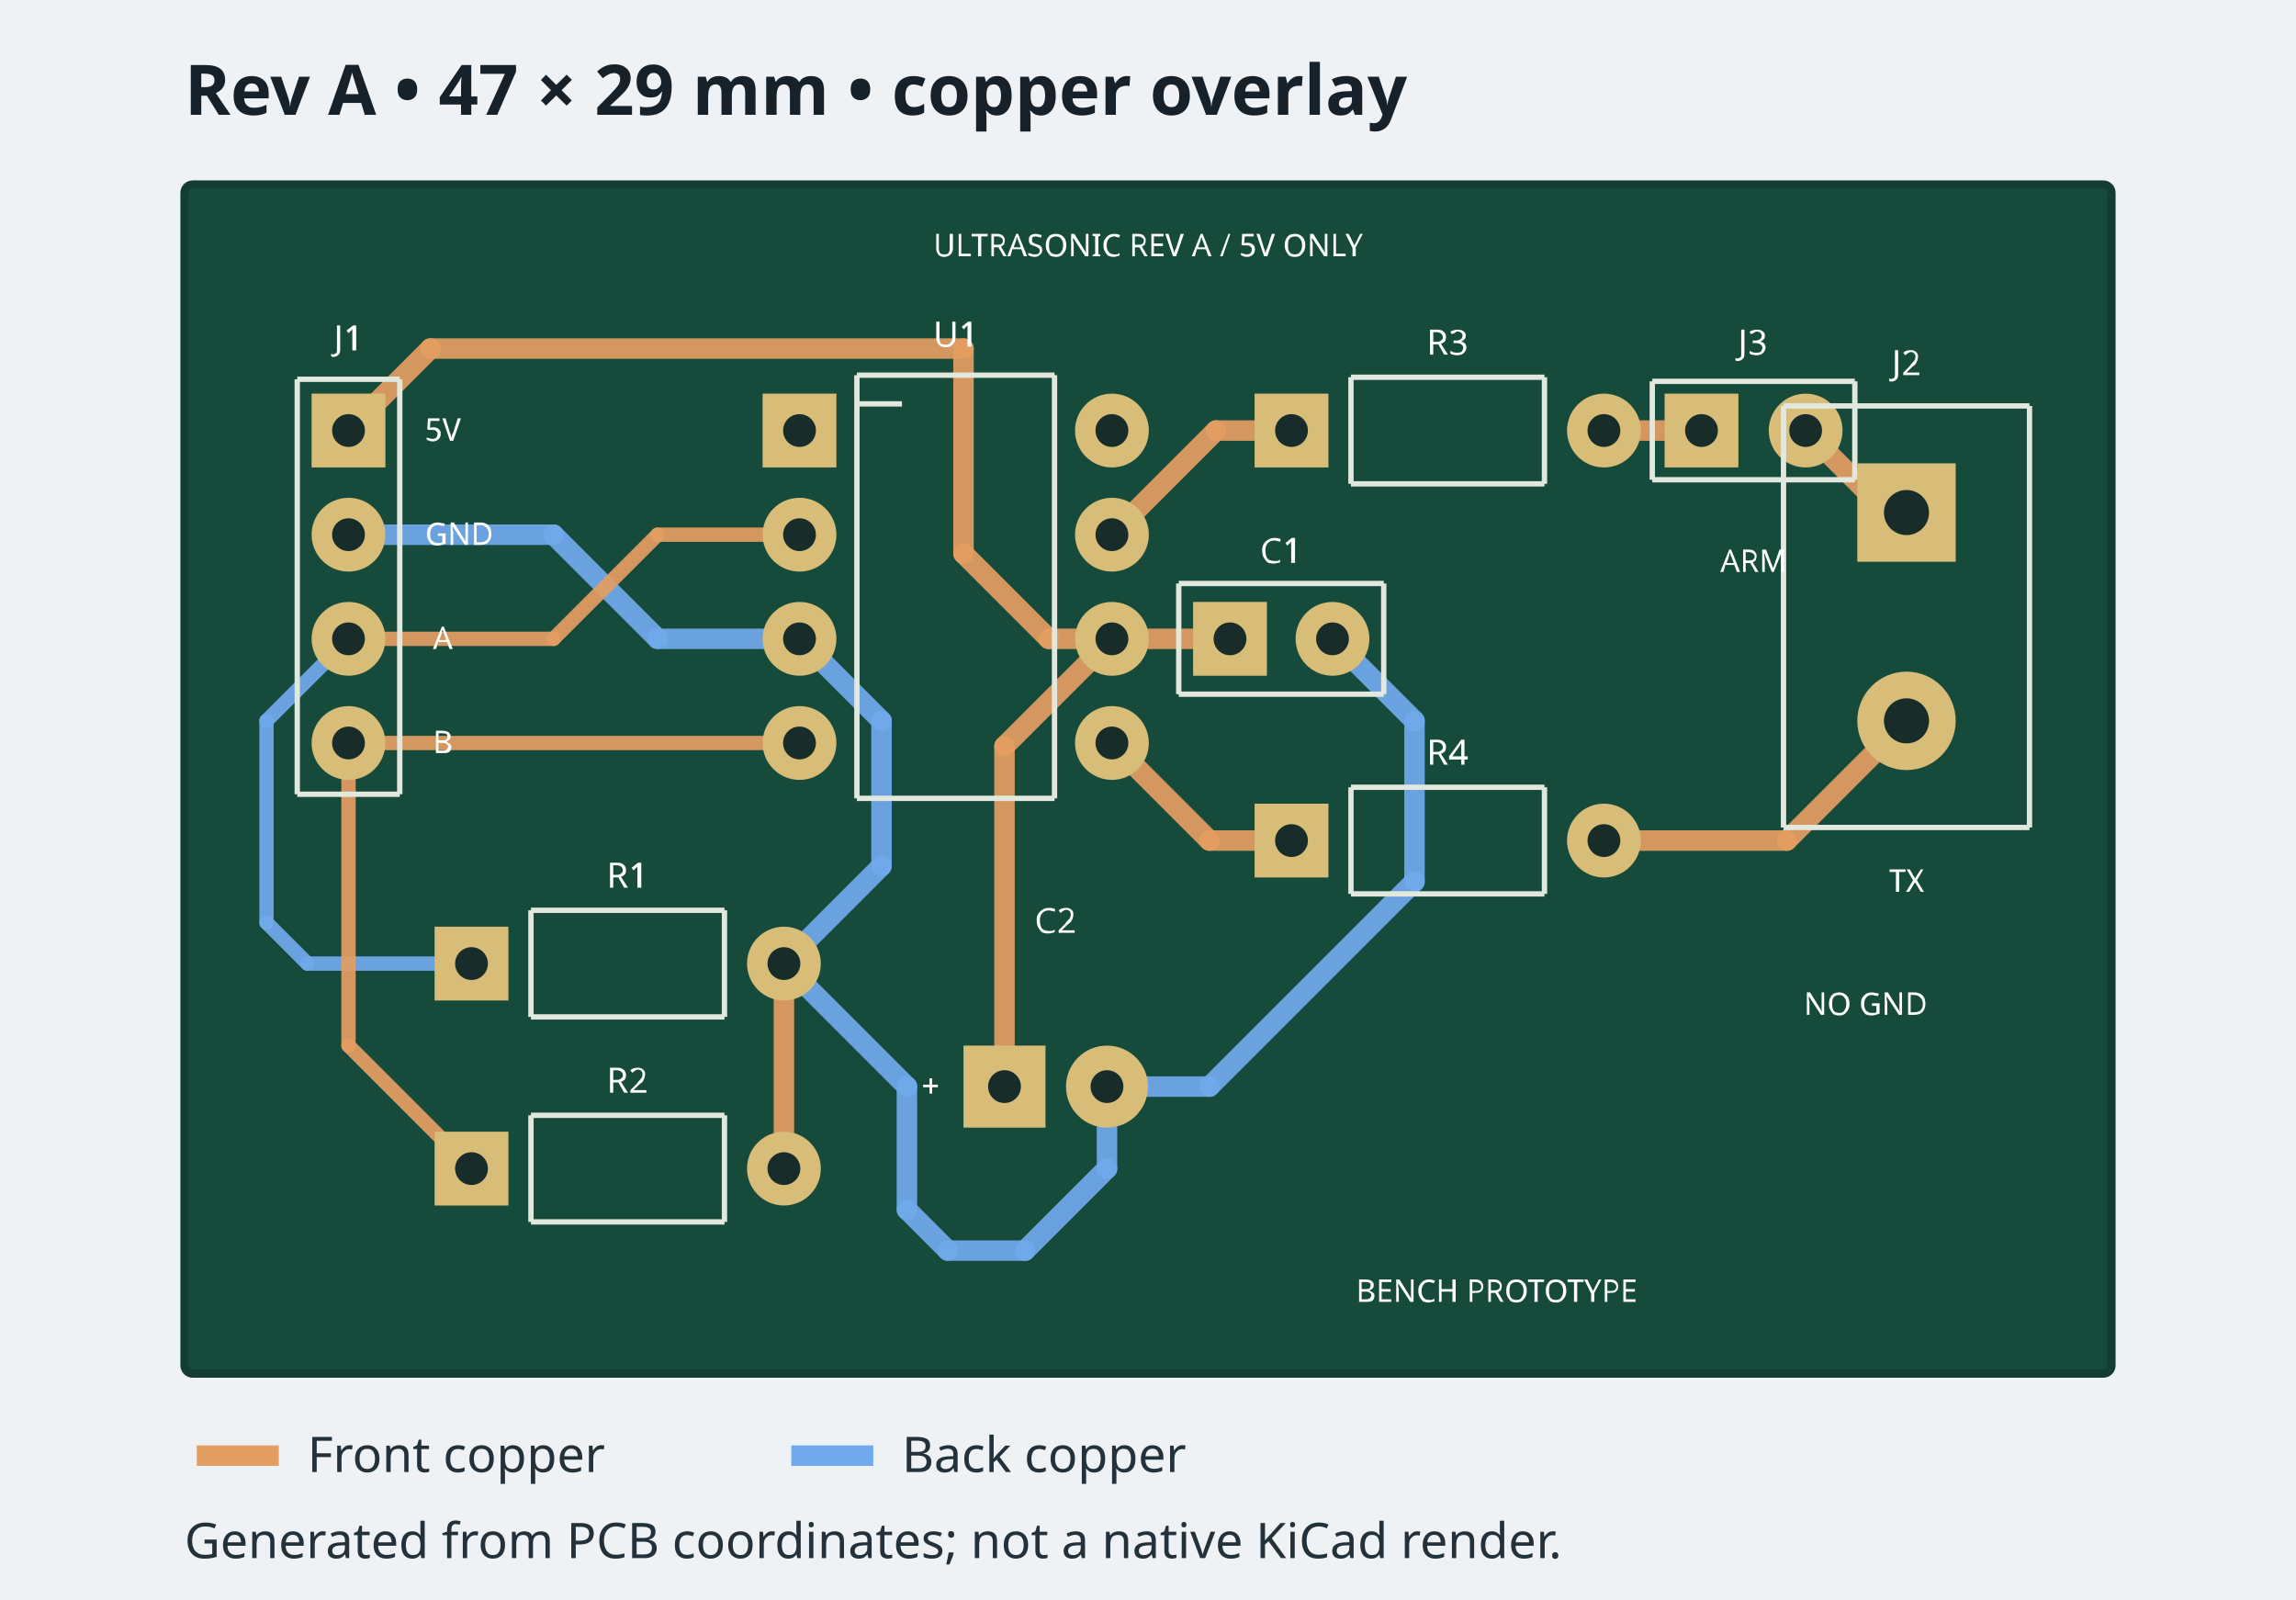
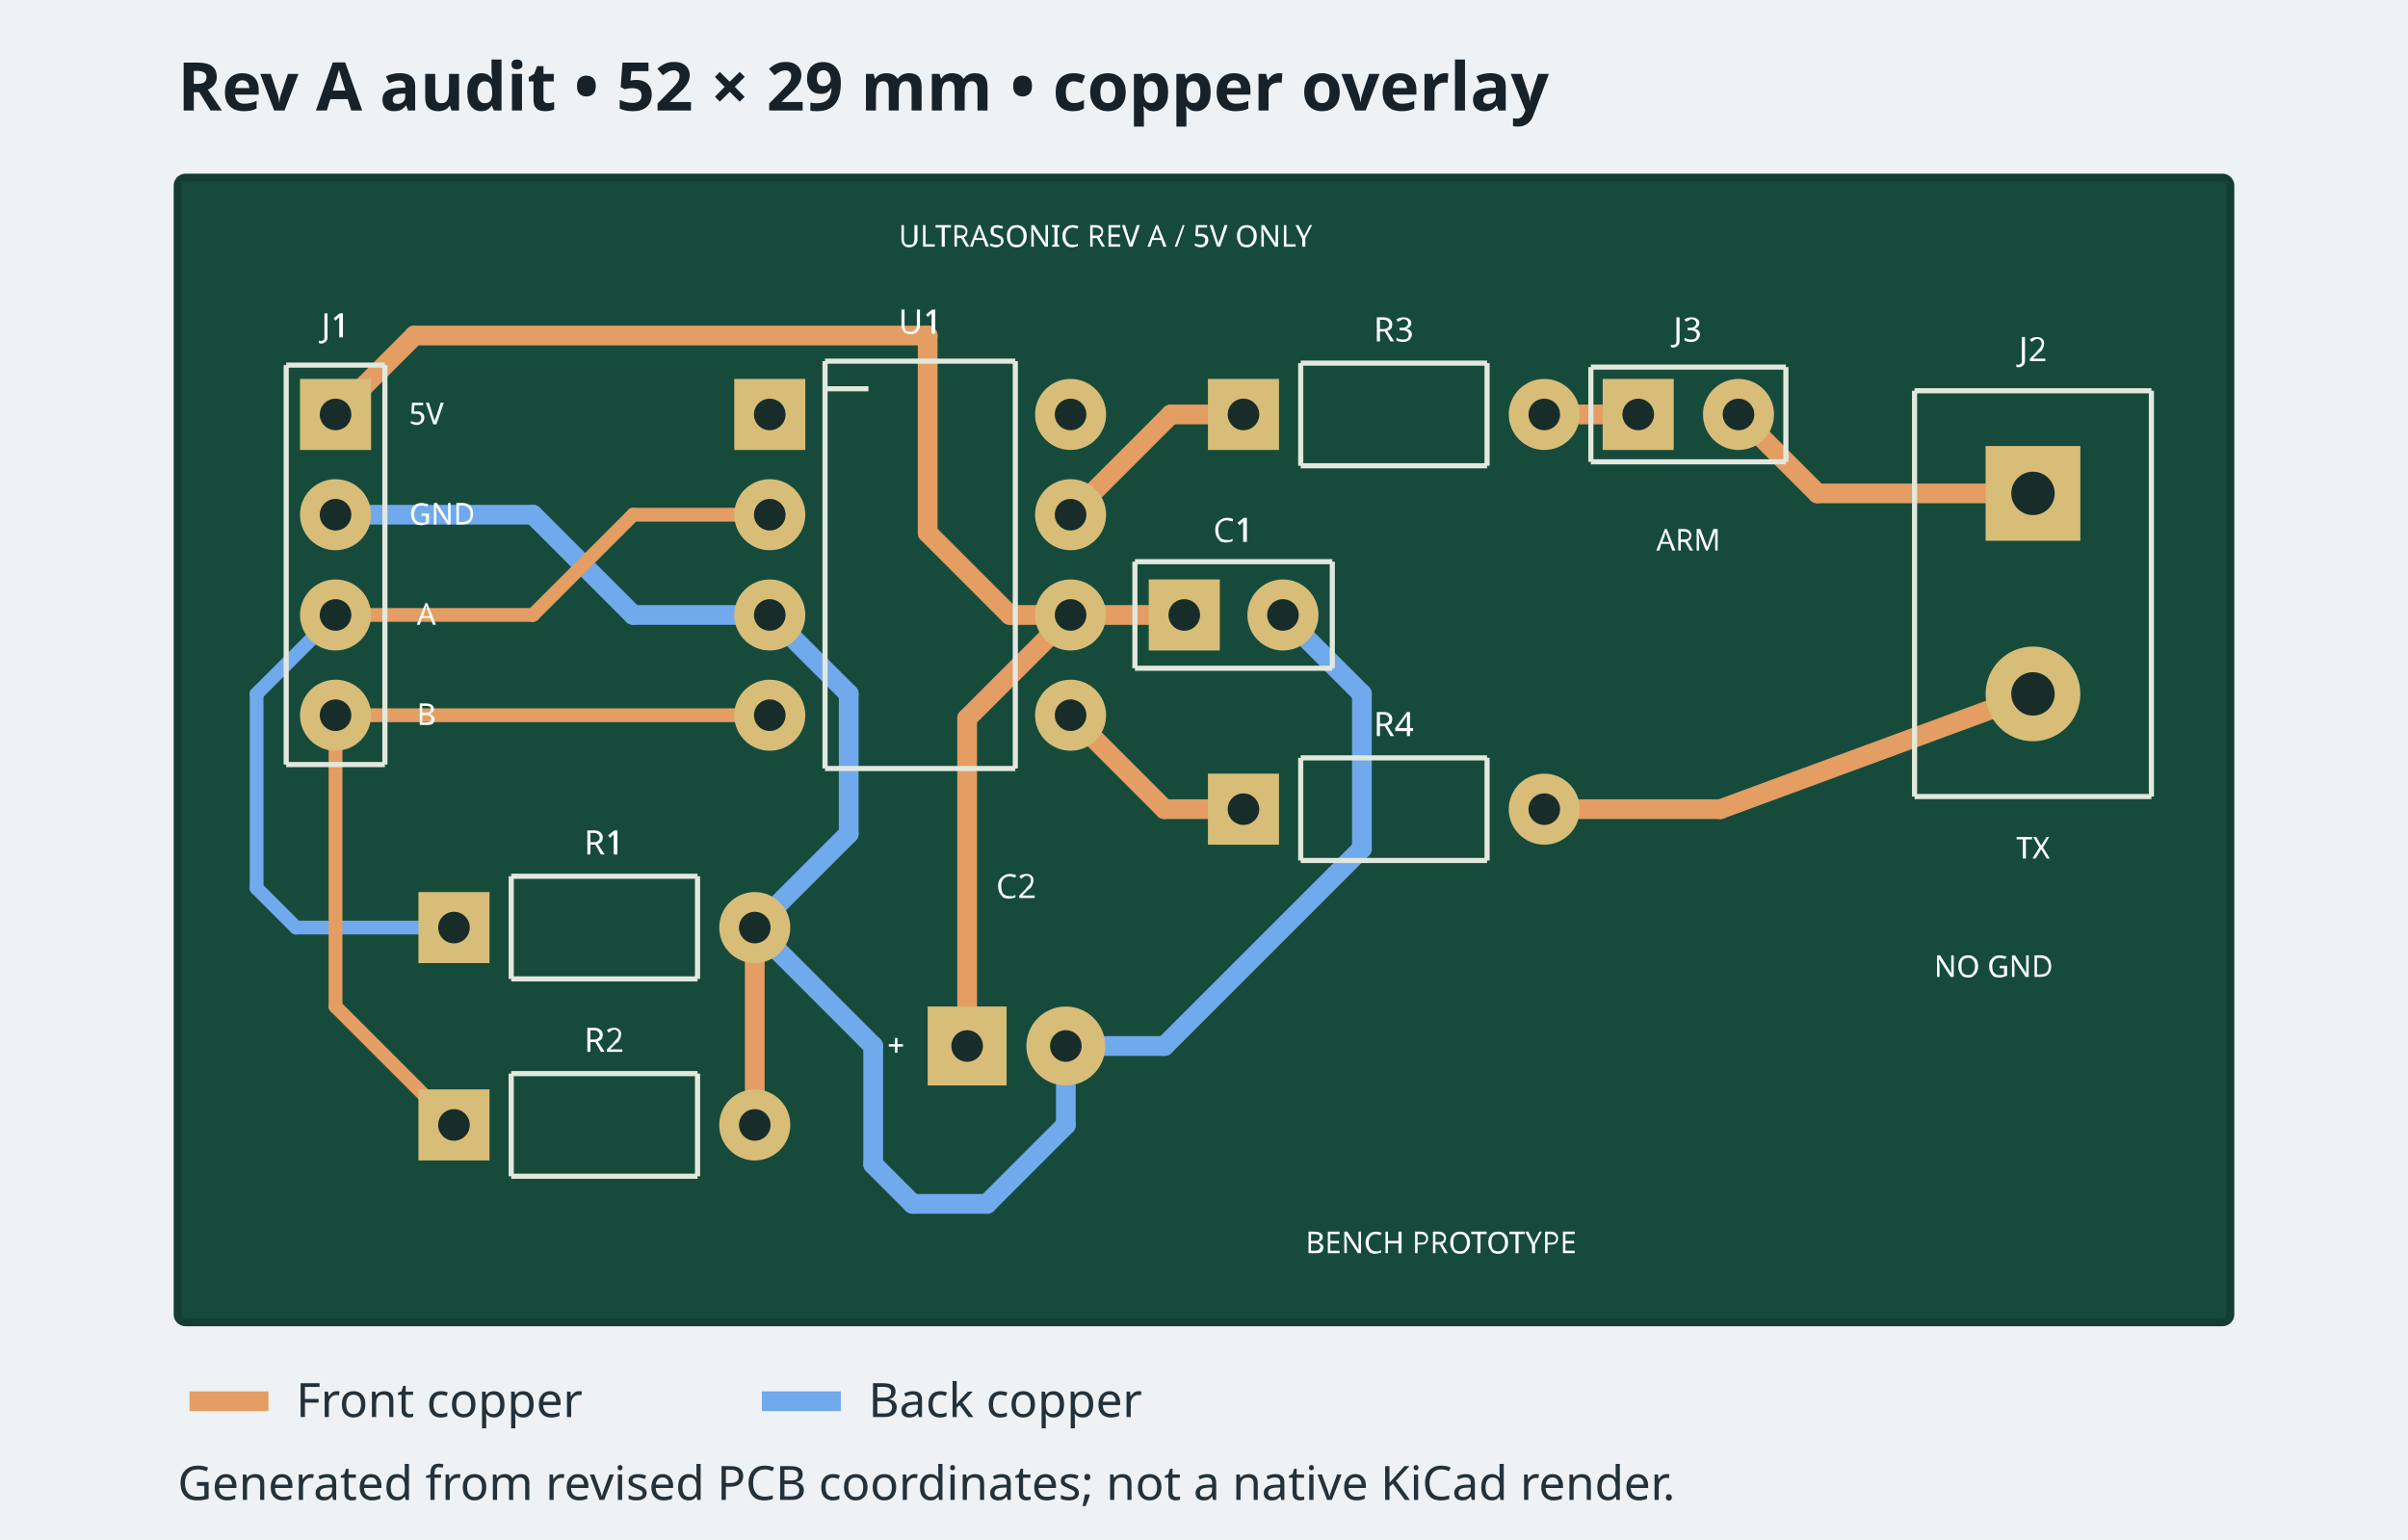
- <svg xmlns="http://www.w3.org/2000/svg" viewBox="0 0 560 390">
-   <rect width="560" height="390" fill="#eef2f4" />
-   <text x="45" y="28" font-family="sans-serif" font-size="17" font-weight="bold" fill="#17212a">Rev A • 47 × 29 mm • copper overlay</text>
+ <svg xmlns="http://www.w3.org/2000/svg" viewBox="0 0 610 390">
+   <rect width="610" height="390" fill="#eef2f4" />
+   <text x="45" y="28" font-family="sans-serif" font-size="17" font-weight="bold" fill="#17212a">Rev A audit • 52 × 29 mm • copper overlay</text>
  <g transform="translate(45 45) scale(10) translate(-50 -48)">
-     <rect x="50" y="48" width="47" height="29" rx=".2" fill="#164b3c" stroke="#133d30" stroke-width=".2" />
-     <path d="M53 67L57 67" stroke="#70a9ec" stroke-width="0.35" fill="none" stroke-linecap="round" opacity=".92" />
-     <path d="M52 66L53 67" stroke="#70a9ec" stroke-width="0.35" fill="none" stroke-linecap="round" opacity=".92" />
-     <path d="M52 61.08L52 66" stroke="#70a9ec" stroke-width="0.35" fill="none" stroke-linecap="round" opacity=".92" />
-     <path d="M54 59.08L52 61.08" stroke="#70a9ec" stroke-width="0.35" fill="none" stroke-linecap="round" opacity=".92" />
-     <path d="M75 70L72.5 70" stroke="#70a9ec" stroke-width="0.5" fill="none" stroke-linecap="round" opacity=".92" />
-     <path d="M80 65L75 70" stroke="#70a9ec" stroke-width="0.5" fill="none" stroke-linecap="round" opacity=".92" />
-     <path d="M80 61.08L80 65" stroke="#70a9ec" stroke-width="0.5" fill="none" stroke-linecap="round" opacity=".92" />
-     <path d="M78 59.08L80 61.08" stroke="#70a9ec" stroke-width="0.5" fill="none" stroke-linecap="round" opacity=".92" />
-     <path d="M72.5 72L72.5 70" stroke="#70a9ec" stroke-width="0.5" fill="none" stroke-linecap="round" opacity=".92" />
-     <path d="M70.5 74L72.5 72" stroke="#70a9ec" stroke-width="0.5" fill="none" stroke-linecap="round" opacity=".92" />
-     <path d="M68.62 74L70.5 74" stroke="#70a9ec" stroke-width="0.5" fill="none" stroke-linecap="round" opacity=".92" />
-     <path d="M67.62 73L68.62 74" stroke="#70a9ec" stroke-width="0.5" fill="none" stroke-linecap="round" opacity=".92" />
-     <path d="M67.62 70L67.62 73" stroke="#70a9ec" stroke-width="0.5" fill="none" stroke-linecap="round" opacity=".92" />
-     <path d="M64.62 67L67.62 70" stroke="#70a9ec" stroke-width="0.5" fill="none" stroke-linecap="round" opacity=".92" />
-     <path d="M67 64.62L64.62 67" stroke="#70a9ec" stroke-width="0.5" fill="none" stroke-linecap="round" opacity=".92" />
-     <path d="M67 61.08L67 64.62" stroke="#70a9ec" stroke-width="0.5" fill="none" stroke-linecap="round" opacity=".92" />
-     <path d="M65 59.08L67 61.08" stroke="#70a9ec" stroke-width="0.5" fill="none" stroke-linecap="round" opacity=".92" />
-     <path d="M61.54 59.08L65 59.08" stroke="#70a9ec" stroke-width="0.5" fill="none" stroke-linecap="round" opacity=".92" />
-     <path d="M59 56.54L61.54 59.08" stroke="#70a9ec" stroke-width="0.5" fill="none" stroke-linecap="round" opacity=".92" />
-     <path d="M54 56.54L59 56.54" stroke="#70a9ec" stroke-width="0.5" fill="none" stroke-linecap="round" opacity=".92" />
-     <path d="M54 54L56 52" stroke="#e49d62" stroke-width="0.5" fill="none" stroke-linecap="round" opacity=".92" />
-     <path d="M56 52L69 52" stroke="#e49d62" stroke-width="0.5" fill="none" stroke-linecap="round" opacity=".92" />
-     <path d="M69 52L69 57" stroke="#e49d62" stroke-width="0.5" fill="none" stroke-linecap="round" opacity=".92" />
-     <path d="M69 57L71.08 59.08" stroke="#e49d62" stroke-width="0.5" fill="none" stroke-linecap="round" opacity=".92" />
-     <path d="M71.08 59.08L72.62 59.08" stroke="#e49d62" stroke-width="0.5" fill="none" stroke-linecap="round" opacity=".92" />
-     <path d="M72.62 59.08L75.5 59.08" stroke="#e49d62" stroke-width="0.5" fill="none" stroke-linecap="round" opacity=".92" />
-     <path d="M72.62 59.08L70 61.7" stroke="#e49d62" stroke-width="0.5" fill="none" stroke-linecap="round" opacity=".92" />
-     <path d="M70 61.7L70 70" stroke="#e49d62" stroke-width="0.5" fill="none" stroke-linecap="round" opacity=".92" />
-     <path d="M64.62 67L64.62 72" stroke="#e49d62" stroke-width="0.5" fill="none" stroke-linecap="round" opacity=".92" />
-     <path d="M54 59.08L59 59.08" stroke="#e49d62" stroke-width="0.35" fill="none" stroke-linecap="round" opacity=".92" />
-     <path d="M59 59.08L61.54 56.54" stroke="#e49d62" stroke-width="0.35" fill="none" stroke-linecap="round" opacity=".92" />
-     <path d="M61.54 56.54L65 56.54" stroke="#e49d62" stroke-width="0.35" fill="none" stroke-linecap="round" opacity=".92" />
-     <path d="M54 61.62L65 61.62" stroke="#e49d62" stroke-width="0.35" fill="none" stroke-linecap="round" opacity=".92" />
-     <path d="M54 61.62L54 69" stroke="#e49d62" stroke-width="0.35" fill="none" stroke-linecap="round" opacity=".92" />
-     <path d="M54 69L57 72" stroke="#e49d62" stroke-width="0.35" fill="none" stroke-linecap="round" opacity=".92" />
-     <path d="M72.62 56.54L75.16 54" stroke="#e49d62" stroke-width="0.5" fill="none" stroke-linecap="round" opacity=".92" />
-     <path d="M75.16 54L77 54" stroke="#e49d62" stroke-width="0.5" fill="none" stroke-linecap="round" opacity=".92" />
-     <path d="M72.62 61.62L75 64" stroke="#e49d62" stroke-width="0.5" fill="none" stroke-linecap="round" opacity=".92" />
-     <path d="M75 64L77 64" stroke="#e49d62" stroke-width="0.5" fill="none" stroke-linecap="round" opacity=".92" />
-     <path d="M84.62 54L87 54" stroke="#e49d62" stroke-width="0.5" fill="none" stroke-linecap="round" opacity=".92" />
-     <path d="M89.54 54L91.54 56" stroke="#e49d62" stroke-width="0.5" fill="none" stroke-linecap="round" opacity=".92" />
-     <path d="M91.54 56L92 56" stroke="#e49d62" stroke-width="0.5" fill="none" stroke-linecap="round" opacity=".92" />
-     <path d="M84.62 64L89.08 64" stroke="#e49d62" stroke-width="0.5" fill="none" stroke-linecap="round" opacity=".92" />
-     <path d="M89.08 64L92 61.08" stroke="#e49d62" stroke-width="0.5" fill="none" stroke-linecap="round" opacity=".92" />
+     <rect x="50" y="48" width="52" height="29" rx=".2" fill="#164b3c" stroke="#133d30" stroke-width=".2" />
+     <path d="M54 54L56 52" stroke="#e49d62" stroke-width="0.5" fill="none" stroke-linecap="round" />
+     <path d="M56 52L69 52" stroke="#e49d62" stroke-width="0.5" fill="none" stroke-linecap="round" />
+     <path d="M69 52L69 57" stroke="#e49d62" stroke-width="0.5" fill="none" stroke-linecap="round" />
+     <path d="M69 57L71.08 59.08" stroke="#e49d62" stroke-width="0.5" fill="none" stroke-linecap="round" />
+     <path d="M71.08 59.08L72.62 59.08" stroke="#e49d62" stroke-width="0.5" fill="none" stroke-linecap="round" />
+     <path d="M72.62 59.08L75.5 59.08" stroke="#e49d62" stroke-width="0.5" fill="none" stroke-linecap="round" />
+     <path d="M72.62 59.08L70 61.7" stroke="#e49d62" stroke-width="0.5" fill="none" stroke-linecap="round" />
+     <path d="M70 61.7L70 70" stroke="#e49d62" stroke-width="0.5" fill="none" stroke-linecap="round" />
+     <path d="M54 56.54L59 56.54" stroke="#70a9ec" stroke-width="0.5" fill="none" stroke-linecap="round" />
+     <path d="M59 56.54L61.54 59.08" stroke="#70a9ec" stroke-width="0.5" fill="none" stroke-linecap="round" />
+     <path d="M61.54 59.08L65 59.08" stroke="#70a9ec" stroke-width="0.5" fill="none" stroke-linecap="round" />
+     <path d="M65 59.08L67 61.08" stroke="#70a9ec" stroke-width="0.5" fill="none" stroke-linecap="round" />
+     <path d="M67 61.08L67 64.62" stroke="#70a9ec" stroke-width="0.5" fill="none" stroke-linecap="round" />
+     <path d="M67 64.62L64.62 67" stroke="#70a9ec" stroke-width="0.5" fill="none" stroke-linecap="round" />
+     <path d="M64.62 67L64.62 72" stroke="#e49d62" stroke-width="0.5" fill="none" stroke-linecap="round" />
+     <path d="M64.62 67L67.62 70" stroke="#70a9ec" stroke-width="0.5" fill="none" stroke-linecap="round" />
+     <path d="M67.62 70L67.62 73" stroke="#70a9ec" stroke-width="0.5" fill="none" stroke-linecap="round" />
+     <path d="M67.62 73L68.62 74" stroke="#70a9ec" stroke-width="0.5" fill="none" stroke-linecap="round" />
+     <path d="M68.62 74L70.5 74" stroke="#70a9ec" stroke-width="0.5" fill="none" stroke-linecap="round" />
+     <path d="M70.5 74L72.5 72" stroke="#70a9ec" stroke-width="0.5" fill="none" stroke-linecap="round" />
+     <path d="M72.5 72L72.5 70" stroke="#70a9ec" stroke-width="0.5" fill="none" stroke-linecap="round" />
+     <path d="M78 59.08L80 61.08" stroke="#70a9ec" stroke-width="0.5" fill="none" stroke-linecap="round" />
+     <path d="M80 61.08L80 65" stroke="#70a9ec" stroke-width="0.5" fill="none" stroke-linecap="round" />
+     <path d="M80 65L75 70" stroke="#70a9ec" stroke-width="0.5" fill="none" stroke-linecap="round" />
+     <path d="M75 70L72.5 70" stroke="#70a9ec" stroke-width="0.5" fill="none" stroke-linecap="round" />
+     <path d="M54 59.08L59 59.08" stroke="#e49d62" stroke-width="0.35" fill="none" stroke-linecap="round" />
+     <path d="M59 59.08L61.54 56.54" stroke="#e49d62" stroke-width="0.35" fill="none" stroke-linecap="round" />
+     <path d="M61.54 56.54L65 56.54" stroke="#e49d62" stroke-width="0.35" fill="none" stroke-linecap="round" />
+     <path d="M54 59.08L52 61.08" stroke="#70a9ec" stroke-width="0.35" fill="none" stroke-linecap="round" />
+     <path d="M52 61.08L52 66" stroke="#70a9ec" stroke-width="0.35" fill="none" stroke-linecap="round" />
+     <path d="M52 66L53 67" stroke="#70a9ec" stroke-width="0.35" fill="none" stroke-linecap="round" />
+     <path d="M53 67L57 67" stroke="#70a9ec" stroke-width="0.35" fill="none" stroke-linecap="round" />
+     <path d="M54 61.62L65 61.62" stroke="#e49d62" stroke-width="0.35" fill="none" stroke-linecap="round" />
+     <path d="M54 61.62L54 69" stroke="#e49d62" stroke-width="0.35" fill="none" stroke-linecap="round" />
+     <path d="M54 69L57 72" stroke="#e49d62" stroke-width="0.35" fill="none" stroke-linecap="round" />
+     <path d="M72.62 56.54L75.16 54" stroke="#e49d62" stroke-width="0.5" fill="none" stroke-linecap="round" />
+     <path d="M75.16 54L77 54" stroke="#e49d62" stroke-width="0.5" fill="none" stroke-linecap="round" />
+     <path d="M72.62 61.62L75 64" stroke="#e49d62" stroke-width="0.5" fill="none" stroke-linecap="round" />
+     <path d="M75 64L77 64" stroke="#e49d62" stroke-width="0.5" fill="none" stroke-linecap="round" />
+     <path d="M84.62 54L87 54" stroke="#e49d62" stroke-width="0.5" fill="none" stroke-linecap="round" />
+     <path d="M89.54 54L91.54 56" stroke="#e49d62" stroke-width="0.5" fill="none" stroke-linecap="round" />
+     <path d="M91.54 56L97 56" stroke="#e49d62" stroke-width="0.5" fill="none" stroke-linecap="round" />
+     <path d="M84.62 64L89.08 64" stroke="#e49d62" stroke-width="0.5" fill="none" stroke-linecap="round" />
+     <path d="M89.08 64L97 61.08" stroke="#e49d62" stroke-width="0.5" fill="none" stroke-linecap="round" />
    <g transform="translate(54 54)">
      <path d="M-1.25 -1.25L1.25 -1.25" stroke="#e3e8df" stroke-width=".13" />
      <path d="M1.25 -1.25L1.25 8.87" stroke="#e3e8df" stroke-width=".13" />
      <path d="M1.25 8.87L-1.25 8.87" stroke="#e3e8df" stroke-width=".13" />
      <path d="M-1.25 8.87L-1.25 -1.25" stroke="#e3e8df" stroke-width=".13" />
      <rect x="-0.9" y="-0.9" width="1.8" height="1.8" fill="#d7bd78" />
      <circle cx="0" cy="0" r="0.4" fill="#182d29" />
      <circle cx="0" cy="2.54" r="0.9" fill="#d7bd78" />
      <circle cx="0" cy="2.54" r="0.4" fill="#182d29" />
      <circle cx="0" cy="5.08" r="0.9" fill="#d7bd78" />
      <circle cx="0" cy="5.08" r="0.4" fill="#182d29" />
      <circle cx="0" cy="7.62" r="0.9" fill="#d7bd78" />
      <circle cx="0" cy="7.62" r="0.4" fill="#182d29" />
      <text x="0" y="-1.95" font-family="sans-serif" font-size=".85" fill="white" text-anchor="middle">J1</text>
    </g>
    <g transform="translate(65 54)">
      <path d="M1.4 -1.35L6.22 -1.35" stroke="#e3e8df" stroke-width=".13" />
      <path d="M6.22 -1.35L6.22 8.97" stroke="#e3e8df" stroke-width=".13" />
      <path d="M6.22 8.97L1.4 8.97" stroke="#e3e8df" stroke-width=".13" />
      <path d="M1.4 8.97L1.4 -1.35" stroke="#e3e8df" stroke-width=".13" />
      <path d="M1.4 -0.65L2.5 -0.65" stroke="#e3e8df" stroke-width=".13" />
      <rect x="-0.9" y="-0.9" width="1.8" height="1.8" fill="#d7bd78" />
      <circle cx="0" cy="0" r="0.4" fill="#182d29" />
      <circle cx="0" cy="2.54" r="0.9" fill="#d7bd78" />
      <circle cx="0" cy="2.54" r="0.4" fill="#182d29" />
      <circle cx="0" cy="5.08" r="0.9" fill="#d7bd78" />
      <circle cx="0" cy="5.08" r="0.4" fill="#182d29" />
      <circle cx="0" cy="7.62" r="0.9" fill="#d7bd78" />
      <circle cx="0" cy="7.62" r="0.4" fill="#182d29" />
      <circle cx="7.62" cy="7.62" r="0.9" fill="#d7bd78" />
      <circle cx="7.62" cy="7.62" r="0.4" fill="#182d29" />
      <circle cx="7.62" cy="5.08" r="0.9" fill="#d7bd78" />
      <circle cx="7.62" cy="5.08" r="0.4" fill="#182d29" />
      <circle cx="7.62" cy="2.54" r="0.9" fill="#d7bd78" />
      <circle cx="7.62" cy="2.54" r="0.4" fill="#182d29" />
      <circle cx="7.62" cy="0" r="0.9" fill="#d7bd78" />
      <circle cx="7.62" cy="0" r="0.4" fill="#182d29" />
      <text x="3.81" y="-2.05" font-family="sans-serif" font-size=".85" fill="white" text-anchor="middle">U1</text>
    </g>
    <g transform="translate(57 67)">
      <path d="M1.45 -1.3L6.17 -1.3" stroke="#e3e8df" stroke-width=".13" />
      <path d="M6.17 -1.3L6.17 1.3" stroke="#e3e8df" stroke-width=".13" />
      <path d="M6.17 1.3L1.45 1.3" stroke="#e3e8df" stroke-width=".13" />
      <path d="M1.45 1.3L1.45 -1.3" stroke="#e3e8df" stroke-width=".13" />
      <rect x="-0.9" y="-0.9" width="1.8" height="1.8" fill="#d7bd78" />
      <circle cx="0" cy="0" r="0.4" fill="#182d29" />
      <circle cx="7.62" cy="0" r="0.9" fill="#d7bd78" />
      <circle cx="7.62" cy="0" r="0.4" fill="#182d29" />
      <text x="3.81" y="-1.85" font-family="sans-serif" font-size=".85" fill="white" text-anchor="middle">R1</text>
    </g>
    <g transform="translate(57 72)">
      <path d="M1.45 -1.3L6.17 -1.3" stroke="#e3e8df" stroke-width=".13" />
      <path d="M6.17 -1.3L6.17 1.3" stroke="#e3e8df" stroke-width=".13" />
      <path d="M6.17 1.3L1.45 1.3" stroke="#e3e8df" stroke-width=".13" />
      <path d="M1.45 1.3L1.45 -1.3" stroke="#e3e8df" stroke-width=".13" />
      <rect x="-0.9" y="-0.9" width="1.8" height="1.8" fill="#d7bd78" />
      <circle cx="0" cy="0" r="0.4" fill="#182d29" />
      <circle cx="7.62" cy="0" r="0.9" fill="#d7bd78" />
      <circle cx="7.62" cy="0" r="0.4" fill="#182d29" />
      <text x="3.81" y="-1.85" font-family="sans-serif" font-size=".85" fill="white" text-anchor="middle">R2</text>
    </g>
    <g transform="translate(75.5 59.08)">
      <path d="M-1.25 -1.35L3.75 -1.35" stroke="#e3e8df" stroke-width=".13" />
      <path d="M3.75 -1.35L3.75 1.35" stroke="#e3e8df" stroke-width=".13" />
      <path d="M3.75 1.35L-1.25 1.35" stroke="#e3e8df" stroke-width=".13" />
      <path d="M-1.25 1.35L-1.25 -1.35" stroke="#e3e8df" stroke-width=".13" />
      <rect x="-0.9" y="-0.9" width="1.8" height="1.8" fill="#d7bd78" />
      <circle cx="0" cy="0" r="0.4" fill="#182d29" />
      <circle cx="2.5" cy="0" r="0.9" fill="#d7bd78" />
      <circle cx="2.5" cy="0" r="0.4" fill="#182d29" />
      <text x="1.25" y="-1.85" font-family="sans-serif" font-size=".85" fill="white" text-anchor="middle">C1</text>
    </g>
    <g transform="translate(70 70)">
      <rect x="-1" y="-1" width="2" height="2" fill="#d7bd78" />
      <circle cx="0" cy="0" r="0.4" fill="#182d29" />
      <circle cx="2.5" cy="0" r="1" fill="#d7bd78" />
      <circle cx="2.5" cy="0" r="0.4" fill="#182d29" />
      <text x="1.25" y="-3.75" font-family="sans-serif" font-size=".85" fill="white" text-anchor="middle">C2</text>
    </g>
    <g transform="translate(77 54)">
      <path d="M1.45 -1.3L6.17 -1.3" stroke="#e3e8df" stroke-width=".13" />
      <path d="M6.17 -1.3L6.17 1.3" stroke="#e3e8df" stroke-width=".13" />
      <path d="M6.17 1.3L1.45 1.3" stroke="#e3e8df" stroke-width=".13" />
      <path d="M1.45 1.3L1.45 -1.3" stroke="#e3e8df" stroke-width=".13" />
      <rect x="-0.9" y="-0.9" width="1.8" height="1.8" fill="#d7bd78" />
      <circle cx="0" cy="0" r="0.4" fill="#182d29" />
      <circle cx="7.62" cy="0" r="0.9" fill="#d7bd78" />
      <circle cx="7.62" cy="0" r="0.4" fill="#182d29" />
      <text x="3.81" y="-1.85" font-family="sans-serif" font-size=".85" fill="white" text-anchor="middle">R3</text>
    </g>
    <g transform="translate(77 64)">
      <path d="M1.45 -1.3L6.17 -1.3" stroke="#e3e8df" stroke-width=".13" />
      <path d="M6.17 -1.3L6.17 1.3" stroke="#e3e8df" stroke-width=".13" />
      <path d="M6.17 1.3L1.45 1.3" stroke="#e3e8df" stroke-width=".13" />
      <path d="M1.45 1.3L1.45 -1.3" stroke="#e3e8df" stroke-width=".13" />
      <rect x="-0.9" y="-0.9" width="1.8" height="1.8" fill="#d7bd78" />
      <circle cx="0" cy="0" r="0.4" fill="#182d29" />
      <circle cx="7.62" cy="0" r="0.9" fill="#d7bd78" />
      <circle cx="7.62" cy="0" r="0.4" fill="#182d29" />
      <text x="3.81" y="-1.85" font-family="sans-serif" font-size=".85" fill="white" text-anchor="middle">R4</text>
    </g>
    <g transform="translate(87 54)">
      <path d="M-1.2 -1.2L3.74 -1.2" stroke="#e3e8df" stroke-width=".13" />
      <path d="M3.74 -1.2L3.74 1.2" stroke="#e3e8df" stroke-width=".13" />
      <path d="M3.74 1.2L-1.2 1.2" stroke="#e3e8df" stroke-width=".13" />
      <path d="M-1.2 1.2L-1.2 -1.2" stroke="#e3e8df" stroke-width=".13" />
      <rect x="-0.9" y="-0.9" width="1.8" height="1.8" fill="#d7bd78" />
      <circle cx="0" cy="0" r="0.4" fill="#182d29" />
      <circle cx="2.54" cy="0" r="0.9" fill="#d7bd78" />
      <circle cx="2.54" cy="0" r="0.4" fill="#182d29" />
      <text x="1.25" y="-1.85" font-family="sans-serif" font-size=".85" fill="white" text-anchor="middle">J3</text>
    </g>
-     <g transform="translate(92 56)">
+     <g transform="translate(97 56)">
      <path d="M-3 -2.6L3 -2.6" stroke="#e3e8df" stroke-width=".13" />
      <path d="M3 -2.6L3 7.68" stroke="#e3e8df" stroke-width=".13" />
      <path d="M3 7.68L-3 7.68" stroke="#e3e8df" stroke-width=".13" />
      <path d="M-3 7.68L-3 -2.6" stroke="#e3e8df" stroke-width=".13" />
      <rect x="-1.2" y="-1.2" width="2.4" height="2.4" fill="#d7bd78" />
      <circle cx="0" cy="0" r="0.55" fill="#182d29" />
      <circle cx="0" cy="5.08" r="1.2" fill="#d7bd78" />
      <circle cx="0" cy="5.08" r="0.55" fill="#182d29" />
      <text x="0" y="-3.35" font-family="sans-serif" font-size=".85" fill="white" text-anchor="middle">J2</text>
    </g>
    <text x="73.5" y="49.75" font-family="sans-serif" font-size=".75" fill="#fff" text-anchor="middle">ULTRASONIC REV A / 5V ONLY</text>
    <text x="56.3" y="54.25" font-family="sans-serif" font-size=".75" fill="#fff" text-anchor="middle">5V</text>
    <text x="56.7" y="56.79" font-family="sans-serif" font-size=".75" fill="#fff" text-anchor="middle">GND</text>
    <text x="56.3" y="59.33" font-family="sans-serif" font-size=".75" fill="#fff" text-anchor="middle">A</text>
    <text x="56.3" y="61.87" font-family="sans-serif" font-size=".75" fill="#fff" text-anchor="middle">B</text>
    <text x="88.27" y="57.45" font-family="sans-serif" font-size=".75" fill="#fff" text-anchor="middle">ARM</text>
-     <text x="92" y="65.25" font-family="sans-serif" font-size=".75" fill="#fff" text-anchor="middle">TX</text>
-     <text x="91" y="68.25" font-family="sans-serif" font-size=".75" fill="#fff" text-anchor="middle">NO GND</text>
+     <text x="97" y="65.25" font-family="sans-serif" font-size=".75" fill="#fff" text-anchor="middle">TX</text>
+     <text x="96" y="68.25" font-family="sans-serif" font-size=".75" fill="#fff" text-anchor="middle">NO GND</text>
    <text x="68.2" y="70.25" font-family="sans-serif" font-size=".75" fill="#fff" text-anchor="middle">+</text>
    <text x="82" y="75.25" font-family="sans-serif" font-size=".75" fill="#fff" text-anchor="middle">BENCH PROTOTYPE</text>
  </g>
  <g font-family="sans-serif" font-size="12" fill="#23313b">
    <path d="M48 355h20" stroke="#e49d62" stroke-width="5" />
    <text x="75" y="359">Front copper</text>
    <path d="M193 355h20" stroke="#70a9ec" stroke-width="5" />
    <text x="220" y="359">Back copper</text>
-     <text x="45" y="380">Generated from PCB coordinates; not a native KiCad render.</text>
+     <text x="45" y="380">Generated from revised PCB coordinates; not a native KiCad render.</text>
  </g>
</svg>
